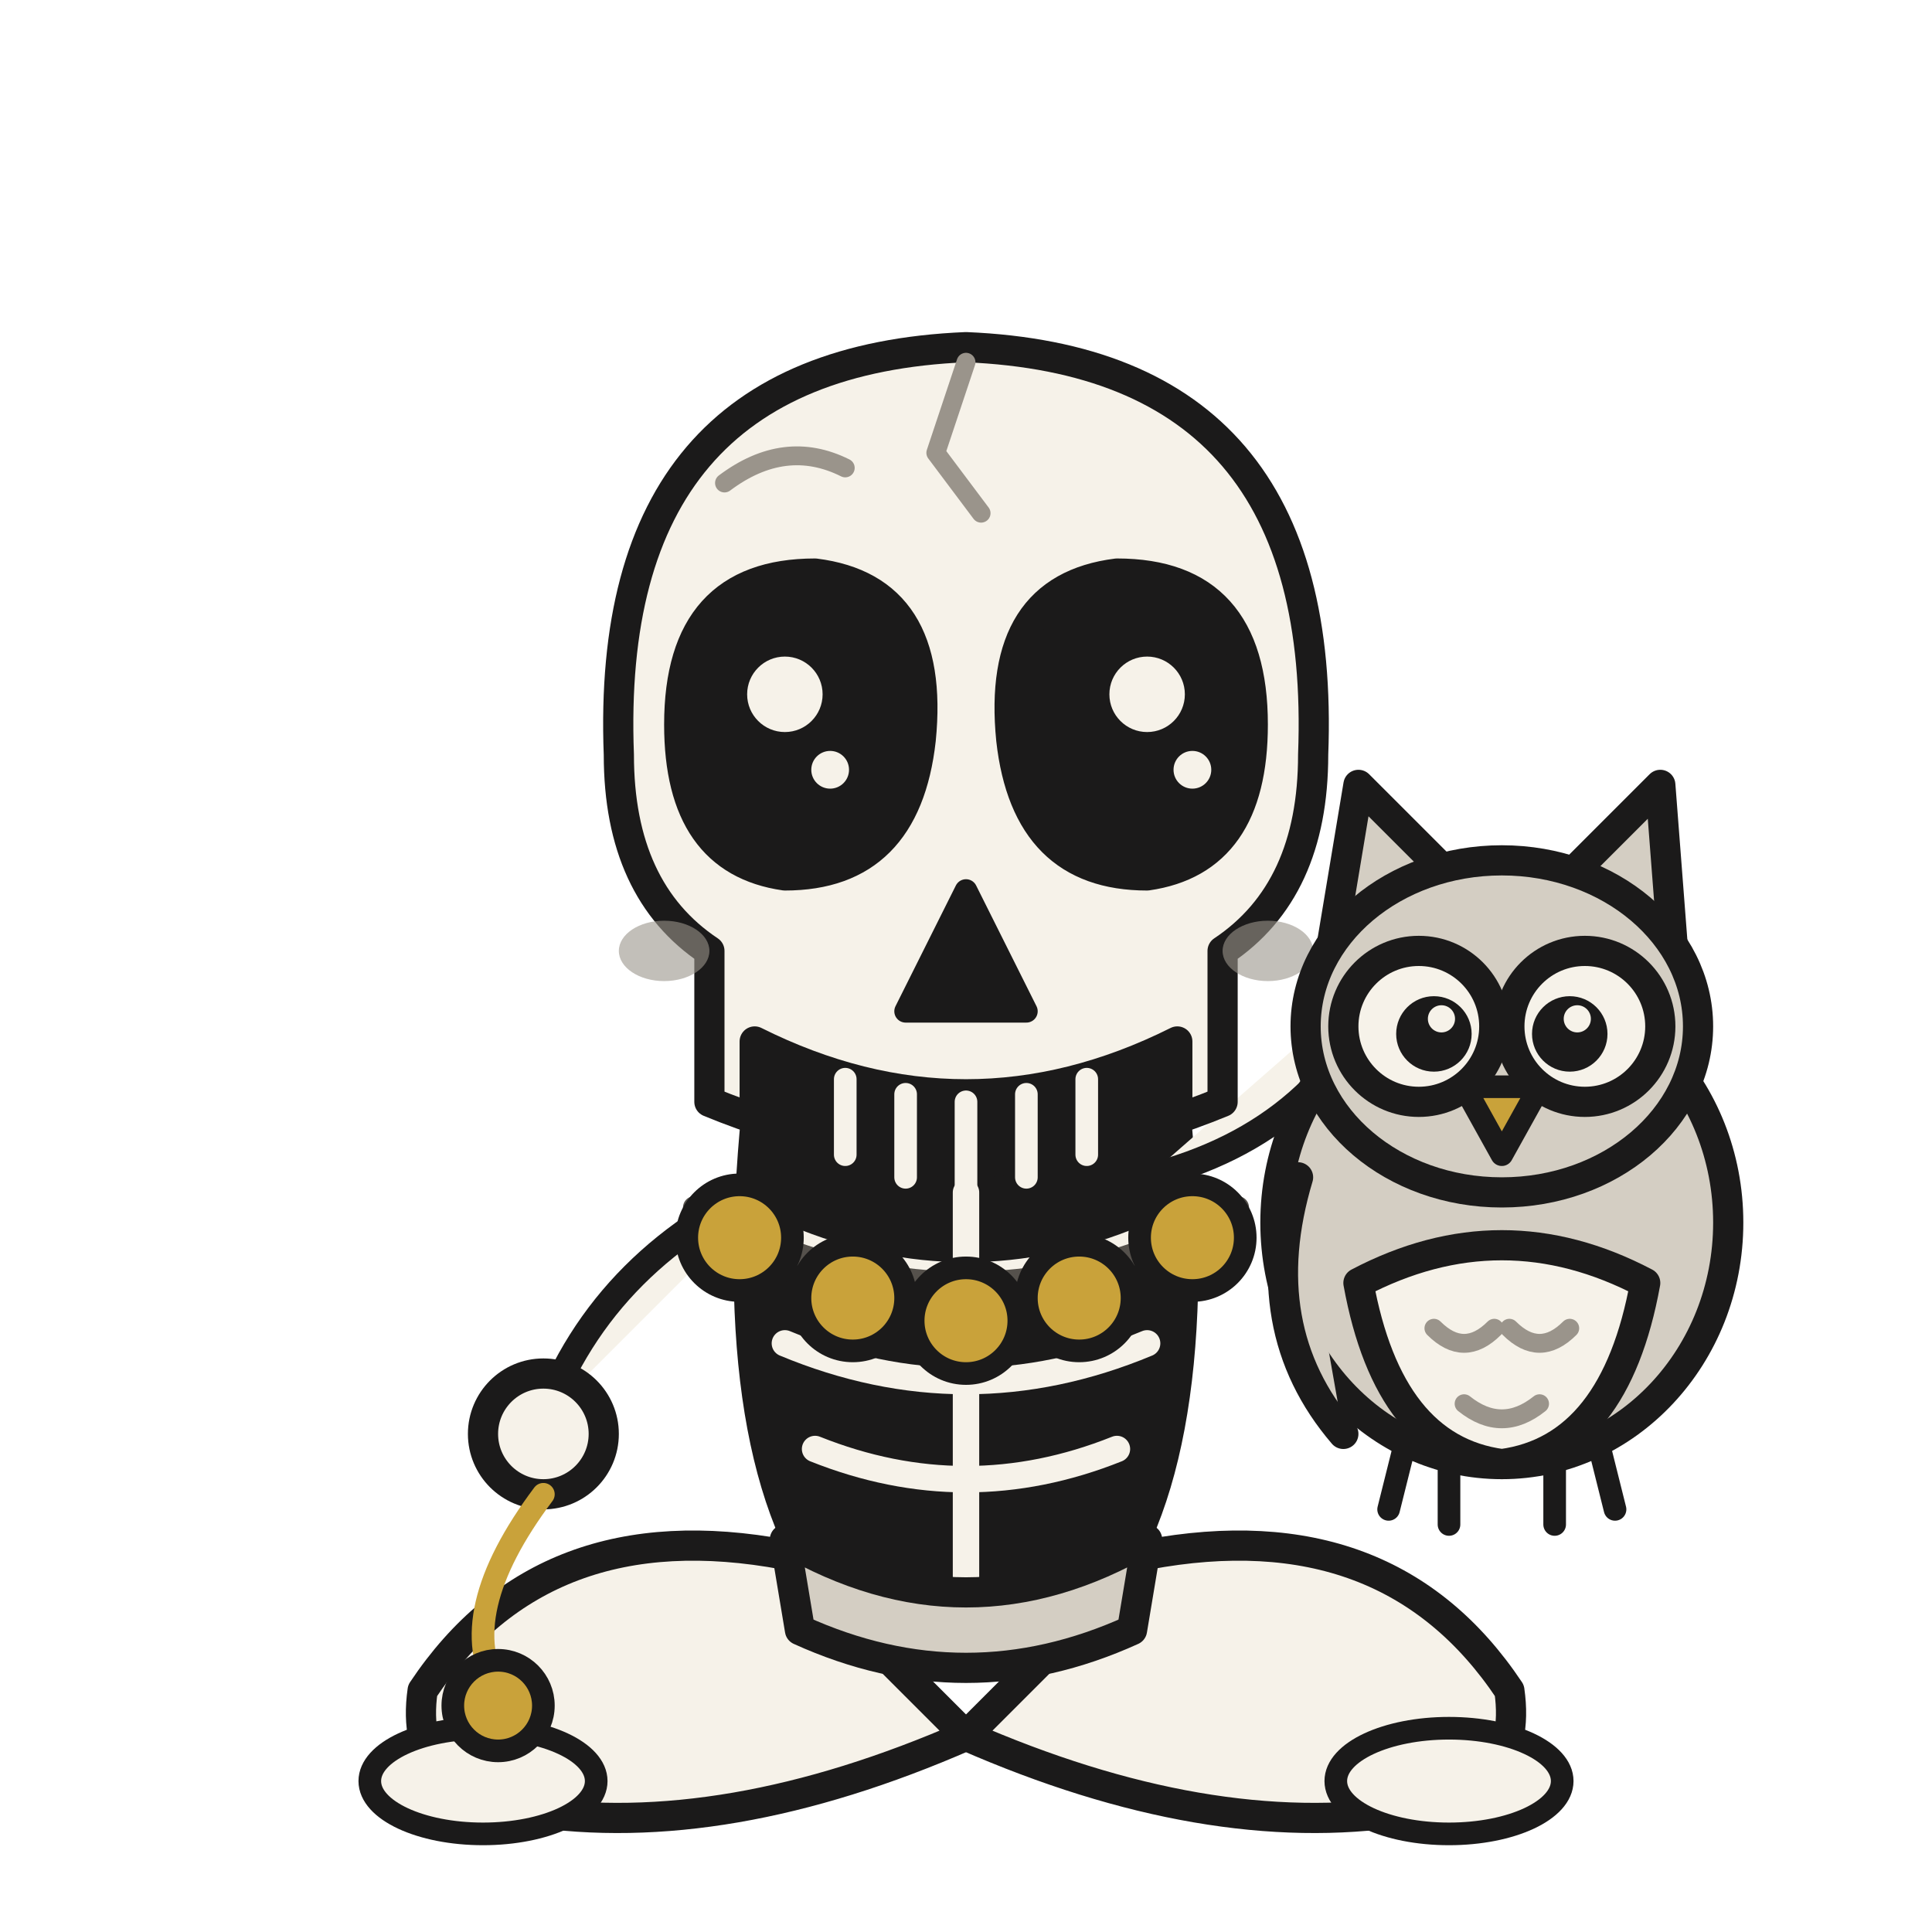
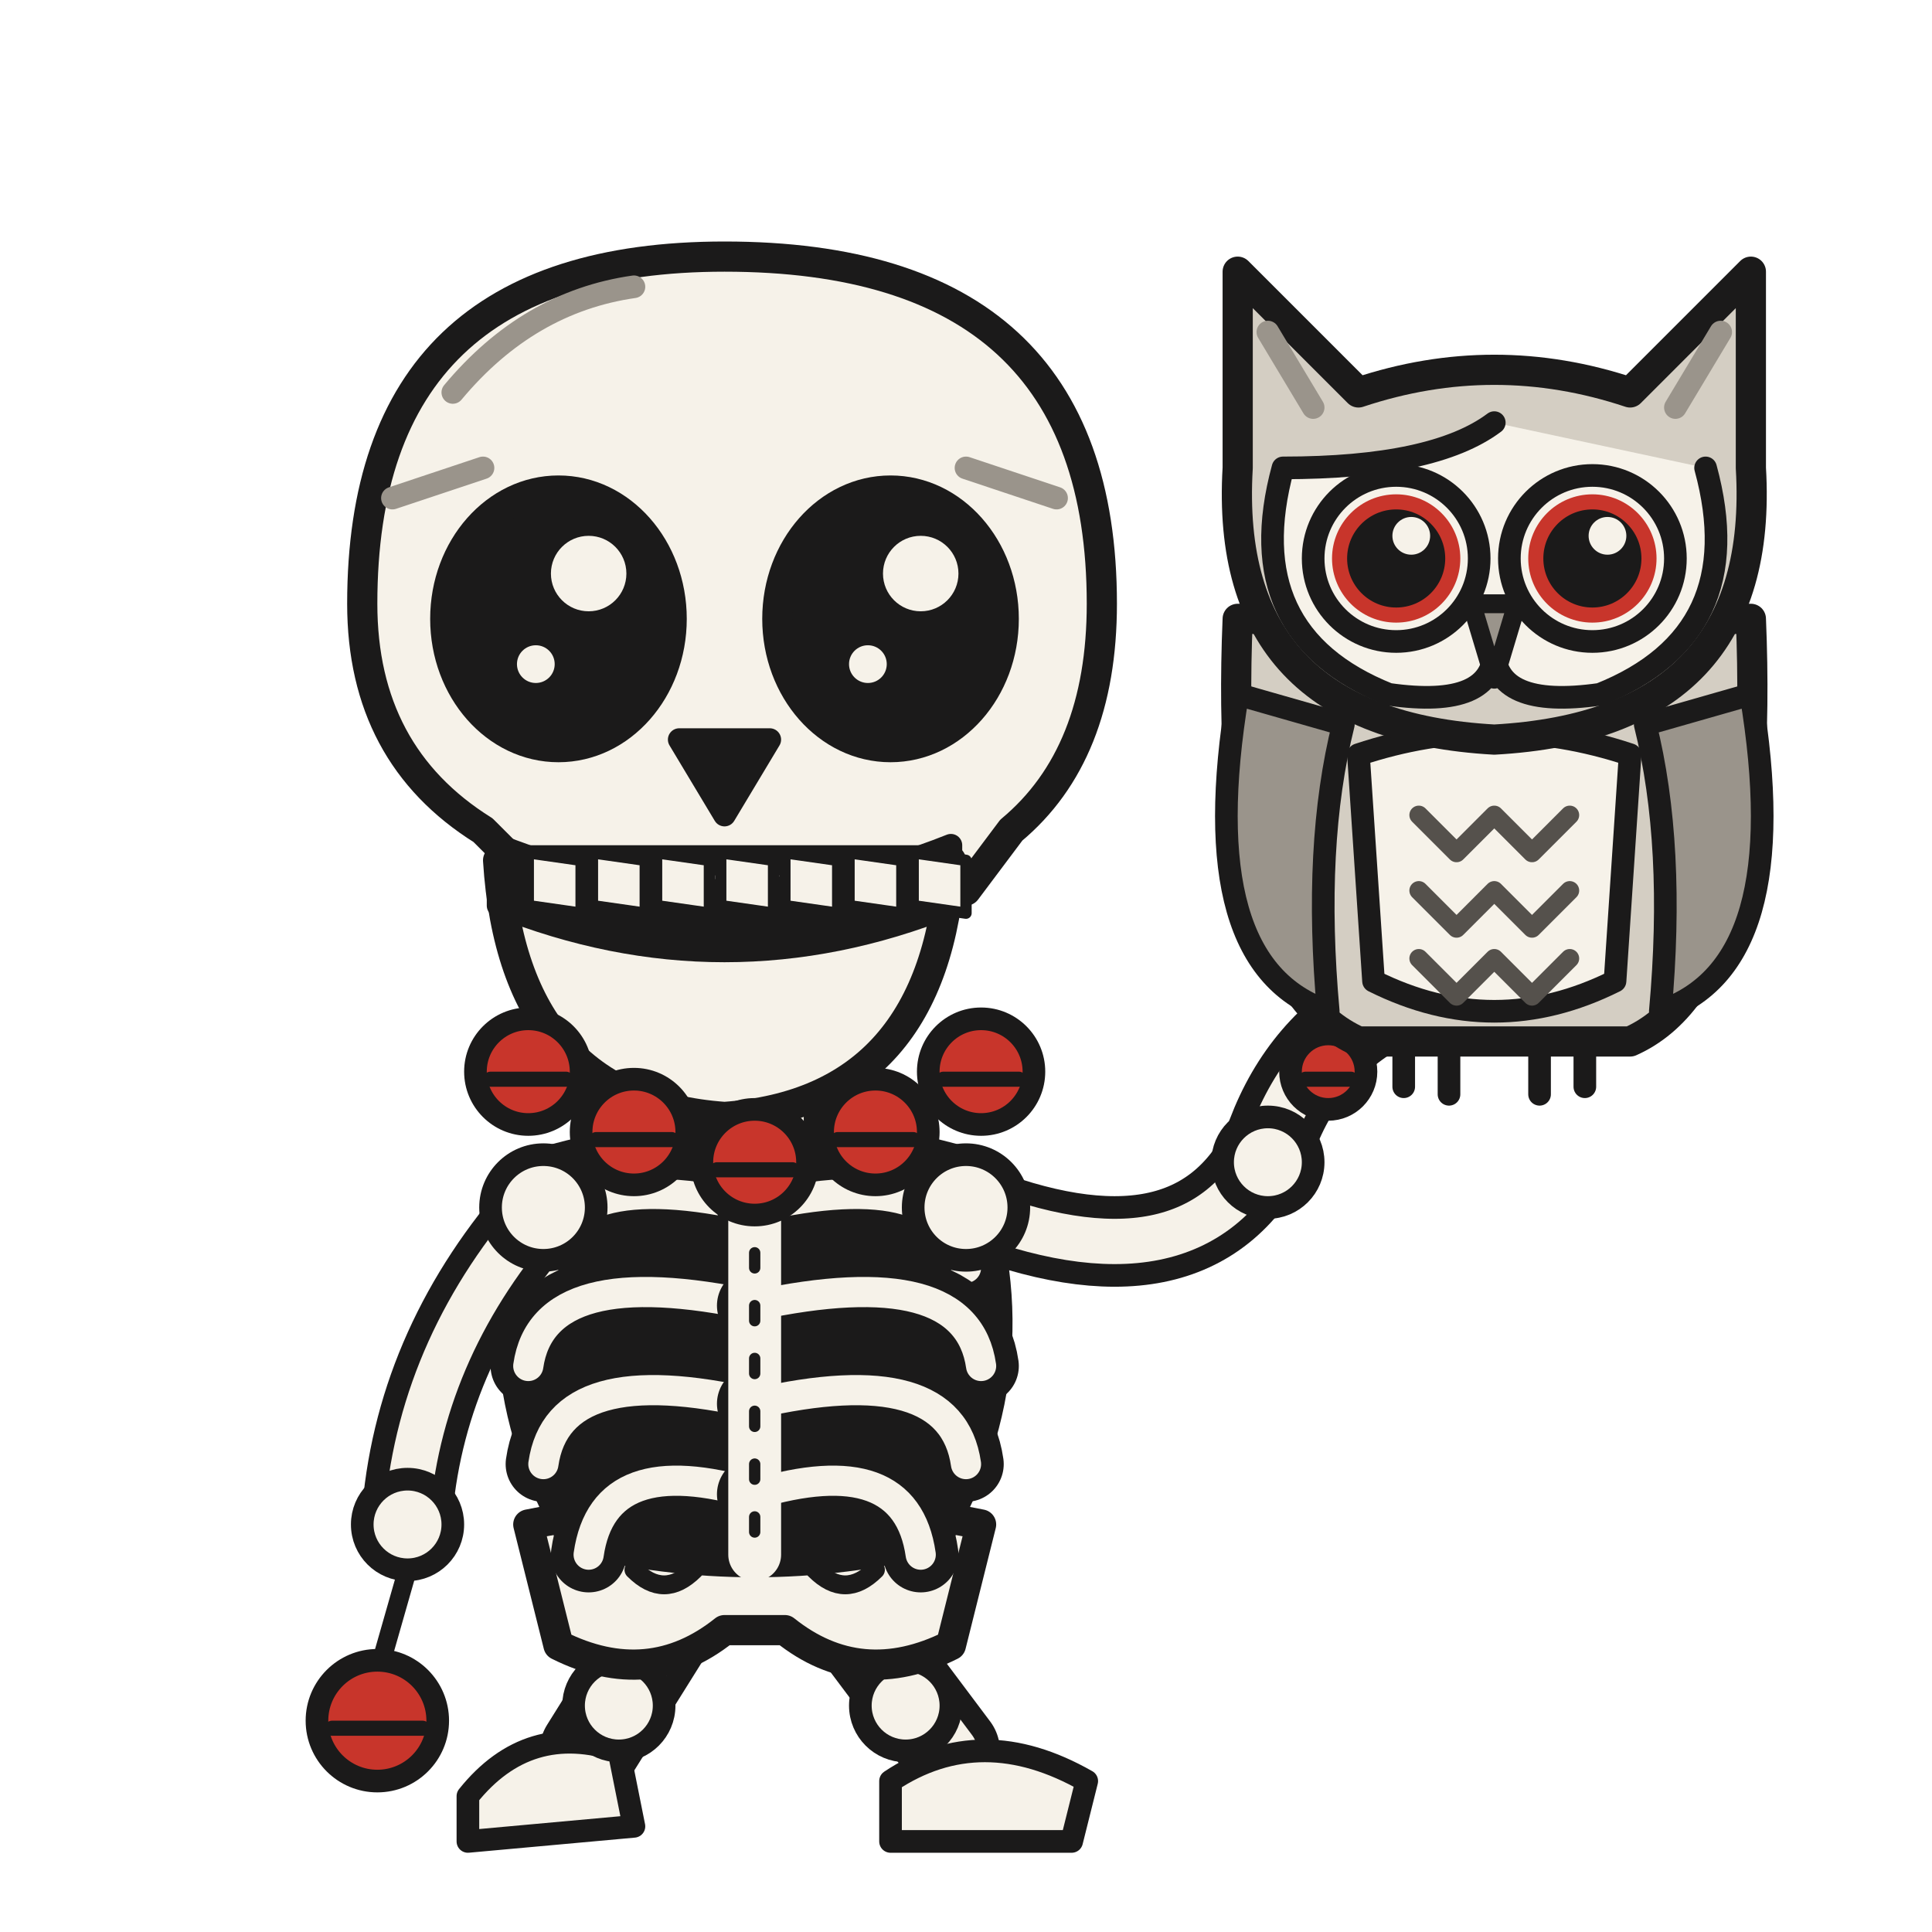
- <svg xmlns="http://www.w3.org/2000/svg" viewBox="0 0 256 256">
-   <style>.i{fill:#1b1a1a}.p{fill:#f6f2e9}.l{fill:#d4cec3}.m{fill:#9a948b}.d{fill:#55514c}.v{fill:#c8352b}.g{fill:#c9a23a}.o{stroke:#1b1a1a;stroke-width:4;stroke-linejoin:round;stroke-linecap:round}.t{stroke:#1b1a1a;stroke-width:3;stroke-linejoin:round;stroke-linecap:round;fill:none}.n{fill:none}</style>
-   <path class="o p" d="M104 206 Q72 200 56 224 Q54 238 70 240 Q96 244 128 230Z" />
-   <path class="o p" d="M152 206 Q184 200 200 224 Q202 238 186 240 Q160 244 128 230Z" />
-   <g class="o p" style="stroke-width:3">
-     <ellipse cx="64" cy="236" rx="15" ry="7" />
-     <ellipse cx="192" cy="236" rx="15" ry="7" />
-   </g>
-   <path class="o i" d="M100 150 Q96 196 112 214 L144 214 Q160 196 156 150Z" />
-   <path class="t" d="M104 164 Q128 174 152 164 M104 178 Q128 188 152 178 M108 192 Q128 200 148 192 M128 158 L128 212" style="stroke-width:3.5;stroke:#f6f2e9" />
-   <path class="o l" d="M104 204 Q128 218 152 204 L150 216 Q128 226 106 216Z" />
-   <path class="o p" d="M104 156 Q80 166 72 188 M152 156 Q176 150 184 128" style="stroke-width:3.5" />
-   <circle class="o p" cx="72" cy="190" r="8" />
-   <path class="t" d="M72 198 Q60 214 66 224" style="stroke-width:3;stroke:#c9a23a" />
-   <circle class="o g" cx="66" cy="226" r="6" style="stroke-width:3" />
-   <path class="o p" d="M82 100 Q80 48 128 46 Q176 48 174 100 Q174 118 162 126 L162 146 Q128 160 94 146 L94 126 Q82 118 82 100Z" />
-   <path class="t" d="M128 48 L124 60 L130 68 M96 64 Q104 58 112 62" style="stroke-width:2.5;stroke:#9a948b" />
-   <path class="o i" d="M90 96 Q90 76 108 76 Q124 78 122 98 Q120 116 104 116 Q90 114 90 96Z" />
-   <path class="o i" d="M166 96 Q166 76 148 76 Q132 78 134 98 Q136 116 152 116 Q166 114 166 96Z" />
-   <circle class="p" cx="104" cy="92" r="5" />
-   <circle class="p" cx="152" cy="92" r="5" />
-   <circle class="p" cx="110" cy="102" r="2.5" />
-   <circle class="p" cx="158" cy="102" r="2.5" />
-   <path class="o i" d="M128 118 L120 134 L136 134Z" style="stroke-width:3" />
-   <g class="m" opacity=".6">
-     <ellipse cx="88" cy="126" rx="6" ry="4" />
-     <ellipse cx="168" cy="126" rx="6" ry="4" />
-   </g>
-   <path class="o i" d="M100 138 Q128 152 156 138 L156 148 Q128 160 100 148Z" />
-   <path class="t" d="M112 143 L112 153 M120 145 L120 156 M128 146 L128 157 M136 145 L136 156 M144 143 L144 153" style="stroke-width:3;stroke:#f6f2e9" />
-   <path class="t" d="M92 160 Q128 180 164 160" style="stroke-width:3;stroke:#55514c" />
-   <g class="o g" style="stroke-width:3">
-     <circle cx="98" cy="164" r="7" />
-     <circle cx="113" cy="172" r="7" />
-     <circle cx="128" cy="175" r="7" />
-     <circle cx="143" cy="172" r="7" />
-     <circle cx="158" cy="164" r="7" />
-   </g>
-   <path class="o l" d="M176 128 L180 104 L194 118 L206 118 L220 104 L222 130Z" />
-   <ellipse class="o l" cx="199" cy="162" rx="30" ry="32" />
-   <path class="o p" d="M180 170 Q199 160 218 170 Q214 192 199 194 Q184 192 180 170Z" />
-   <path class="t" d="M190 176 Q194 180 198 176 M200 176 Q204 180 208 176 M194 186 Q199 190 204 186" style="stroke-width:2.5;stroke:#9a948b" />
-   <path class="o l" d="M172 156 Q166 176 178 190" />
-   <ellipse class="o l" cx="199" cy="136" rx="26" ry="22" />
-   <circle class="o p" cx="188" cy="136" r="10" />
-   <circle class="o p" cx="210" cy="136" r="10" />
-   <circle class="i" cx="190" cy="137" r="5" />
-   <circle class="i" cx="208" cy="137" r="5" />
-   <circle class="p" cx="191" cy="135" r="1.8" />
-   <circle class="p" cx="209" cy="135" r="1.8" />
-   <path class="o g" d="M194 144 L204 144 L199 153Z" style="stroke-width:3" />
-   <path class="o g" d="M186 192 L184 200 M192 194 L192 202 M206 194 L206 202 M212 192 L214 200" fill="none" style="stroke-width:3" />
+ <svg xmlns="http://www.w3.org/2000/svg" viewBox="0 0 256 256" stroke="#1b1a1a" stroke-width="4" stroke-linejoin="round" stroke-linecap="round">
+   <path d="M88 216 L78 232" fill="none" stroke-width="13" />
+   <path d="M88 216 L78 232" fill="none" stroke-width="7" stroke="#f6f2e9" />
+   <path d="M114 216 L126 232" fill="none" stroke-width="13" />
+   <path d="M114 216 L126 232" fill="none" stroke-width="7" stroke="#f6f2e9" />
+   <path d="M62 238 Q70 228 82 232 L84 242 L62 244Z M118 236 Q130 228 144 236 L142 244 L118 244Z" fill="#f6f2e9" stroke-width="3" />
+   <circle cx="82" cy="226" r="6" fill="#f6f2e9" stroke-width="3" />
+   <circle cx="120" cy="226" r="6" fill="#f6f2e9" stroke-width="3" />
+   <path d="M70 202 Q100 196 130 202 L126 218 Q114 224 104 216 L96 216 Q86 224 74 218Z" fill="#f6f2e9" />
+   <path d="M84 208 Q88 212 92 208 M108 208 Q112 212 116 208" fill="none" stroke-width="2.5" />
+   <path d="M72 154 Q100 146 128 154 Q138 180 124 204 Q100 210 76 204 Q62 180 72 154Z" fill="#1b1a1a" />
+   <path d="M100 160 Q74 154 72 168" fill="none" stroke-width="10" />
+   <path d="M100 160 Q74 154 72 168" fill="none" stroke-width="4" stroke="#f6f2e9" />
+   <path d="M100 160 Q126 154 128 168" fill="none" stroke-width="10" />
+   <path d="M100 160 Q126 154 128 168" fill="none" stroke-width="4" stroke="#f6f2e9" />
+   <path d="M100 173 Q72 167 70 181" fill="none" stroke-width="10" />
+   <path d="M100 173 Q72 167 70 181" fill="none" stroke-width="4" stroke="#f6f2e9" />
+   <path d="M100 173 Q128 167 130 181" fill="none" stroke-width="10" />
+   <path d="M100 173 Q128 167 130 181" fill="none" stroke-width="4" stroke="#f6f2e9" />
+   <path d="M100 186 Q74 180 72 194" fill="none" stroke-width="10" />
+   <path d="M100 186 Q74 180 72 194" fill="none" stroke-width="4" stroke="#f6f2e9" />
+   <path d="M100 186 Q126 180 128 194" fill="none" stroke-width="10" />
+   <path d="M100 186 Q126 180 128 194" fill="none" stroke-width="4" stroke="#f6f2e9" />
+   <path d="M100 198 Q80 192 78 206" fill="none" stroke-width="10" />
+   <path d="M100 198 Q80 192 78 206" fill="none" stroke-width="4" stroke="#f6f2e9" />
+   <path d="M100 198 Q120 192 122 206" fill="none" stroke-width="10" />
+   <path d="M100 198 Q120 192 122 206" fill="none" stroke-width="4" stroke="#f6f2e9" />
+   <path d="M100 152 L100 206" stroke="#f6f2e9" stroke-width="7" />
+   <path d="M100 152 L100 206" stroke="#1b1a1a" stroke-width="1.5" stroke-dasharray="2 5" />
+   <path d="M72 160 Q56 178 54 200" fill="none" stroke-width="12" />
+   <path d="M72 160 Q56 178 54 200" fill="none" stroke-width="6" stroke="#f6f2e9" />
+   <circle cx="72" cy="160" r="7" fill="#f6f2e9" stroke-width="3" />
+   <circle cx="54" cy="202" r="6" fill="#f6f2e9" stroke-width="3" />
+   <path d="M54 208 L50 222" stroke-width="2.5" fill="none" />
+   <circle cx="50" cy="228" r="8" fill="#c8352b" stroke-width="3" />
+   <path d="M44 229 L56 229" stroke-width="2" fill="none" />
+   <rect x="92" y="136" width="16" height="10" rx="4" fill="#f6f2e9" stroke-width="3" />
+   <rect x="92" y="144" width="16" height="10" rx="4" fill="#f6f2e9" stroke-width="3" />
+   <path d="M128 160 Q158 172 168 152 Q172 140 182 134" fill="none" stroke-width="12" />
+   <path d="M128 160 Q158 172 168 152 Q172 140 182 134" fill="none" stroke-width="6" stroke="#f6f2e9" />
+   <circle cx="128" cy="160" r="7" fill="#f6f2e9" stroke-width="3" />
+   <circle cx="168" cy="154" r="6" fill="#f6f2e9" stroke-width="3" />
+   <circle cx="176" cy="142" r="5" fill="#c8352b" stroke-width="3" />
+   <path d="M173 143 L179 143" stroke-width="2" fill="none" />
+   <path d="M164 82 Q162 130 180 138 L216 138 Q234 130 232 82Z" fill="#d4cec3" />
+   <path d="M164 92 Q158 128 176 134 Q174 112 178 96Z M232 92 Q238 128 220 134 Q222 112 218 96Z" fill="#9a948b" stroke-width="3" />
+   <path d="M180 100 Q198 94 216 100 L214 130 Q198 138 182 130Z" fill="#f6f2e9" stroke-width="3" />
+   <path d="M188 108 L193 113 L198 108 L203 113 L208 108" fill="none" stroke="#55514c" stroke-width="2.5" />
+   <path d="M188 118 L193 123 L198 118 L203 123 L208 118" fill="none" stroke="#55514c" stroke-width="2.5" />
+   <path d="M188 127 L193 132 L198 127 L203 132 L208 127" fill="none" stroke="#55514c" stroke-width="2.5" />
+   <path d="M186 138 L186 144 M192 138 L192 145 M204 138 L204 145 M210 138 L210 144" stroke-width="3" fill="none" />
+   <path d="M164 62 L164 36 L180 52 Q198 46 216 52 L232 36 L232 62 Q234 96 198 98 Q162 96 164 62Z" fill="#d4cec3" />
+   <path d="M168 44 L174 54 M228 44 L222 54" stroke="#9a948b" stroke-width="3" />
+   <path d="M198 56 Q190 62 170 62 Q164 84 184 92 Q198 94 198 86 Q198 94 212 92 Q232 84 226 62 Q206 62 19856Z" fill="#f6f2e9" stroke-width="3" />
+   <circle cx="185" cy="74" r="11" fill="#f6f2e9" stroke-width="3" />
+   <circle cx="185" cy="74" r="7.5" fill="#1b1a1a" stroke="none" />
+   <circle cx="185" cy="74" r="7.5" fill="none" stroke="#c8352b" stroke-width="2" />
+   <circle cx="187" cy="71" r="2.5" fill="#f6f2e9" stroke="none" />
+   <circle cx="211" cy="74" r="11" fill="#f6f2e9" stroke-width="3" />
+   <circle cx="211" cy="74" r="7.5" fill="#1b1a1a" stroke="none" />
+   <circle cx="211" cy="74" r="7.5" fill="none" stroke="#c8352b" stroke-width="2" />
+   <circle cx="213" cy="71" r="2.5" fill="#f6f2e9" stroke="none" />
+   <path d="M195 80 L201 80 L198 90Z" fill="#9a948b" stroke-width="2.5" />
+   <path d="M48 80 Q48 34 96 34 Q146 34 146 80 Q146 100 134 110 L128 118 L72 118 L64 110 Q48 100 48 80Z" fill="#f6f2e9" />
+   <path d="M60 52 Q70 40 84 38" fill="none" stroke="#9a948b" stroke-width="3" />
+   <path d="M66 118 Q68 150 96 152 Q124 150 126 118Z" fill="#f6f2e9" transform="translate(0 -4)" />
+   <path d="M72 128 L72 136 M82 130 L82 142 M88 132 L88 144" stroke="#1b1a1a" stroke-width="2" fill="none" transform="translate(0 -4)" opacity="0" />
+   <path d="M66 112 Q96 124 126 112 L126 120 Q96 132 66 120Z" fill="#1b1a1a" stroke-width="3" />
+   <path d="M70.0 113 L77.0 114 L77.0 121 L70.0 120Z" fill="#f6f2e9" stroke-width="1.5" />
+   <path d="M78.5 113 L85.5 114 L85.5 121 L78.5 120Z" fill="#f6f2e9" stroke-width="1.5" />
+   <path d="M87.0 113 L94.0 114 L94.0 121 L87.0 120Z" fill="#f6f2e9" stroke-width="1.5" />
+   <path d="M95.5 113 L102.5 114 L102.5 121 L95.5 120Z" fill="#f6f2e9" stroke-width="1.5" />
+   <path d="M104.0 113 L111.0 114 L111.0 121 L104.0 120Z" fill="#f6f2e9" stroke-width="1.5" />
+   <path d="M112.5 113 L119.5 114 L119.5 121 L112.5 120Z" fill="#f6f2e9" stroke-width="1.5" />
+   <path d="M121.0 113 L128.0 114 L128.0 121 L121.0 120Z" fill="#f6f2e9" stroke-width="1.5" />
+   <ellipse cx="74" cy="82" rx="15" ry="17" fill="#1b1a1a" />
+   <circle cx="78" cy="76" r="5" fill="#f6f2e9" stroke="none" />
+   <circle cx="71" cy="88" r="2.5" fill="#f6f2e9" stroke="none" />
+   <ellipse cx="118" cy="82" rx="15" ry="17" fill="#1b1a1a" />
+   <circle cx="122" cy="76" r="5" fill="#f6f2e9" stroke="none" />
+   <circle cx="115" cy="88" r="2.5" fill="#f6f2e9" stroke="none" />
+   <path d="M90 98 L102 98 L96 108Z" fill="#1b1a1a" stroke-width="3" />
+   <path d="M52 66 L64 62 M140 66 L128 62" stroke="#9a948b" stroke-width="3" fill="none" />
+   <circle cx="70" cy="142" r="7" fill="#c8352b" stroke-width="3" />
+   <path d="M65 143 L75 143" stroke-width="2" fill="none" />
+   <circle cx="84" cy="150" r="7" fill="#c8352b" stroke-width="3" />
+   <path d="M79 151 L89 151" stroke-width="2" fill="none" />
+   <circle cx="100" cy="154" r="7" fill="#c8352b" stroke-width="3" />
+   <path d="M95 155 L105 155" stroke-width="2" fill="none" />
+   <circle cx="116" cy="150" r="7" fill="#c8352b" stroke-width="3" />
+   <path d="M111 151 L121 151" stroke-width="2" fill="none" />
+   <circle cx="130" cy="142" r="7" fill="#c8352b" stroke-width="3" />
+   <path d="M125 143 L135 143" stroke-width="2" fill="none" />
</svg>
